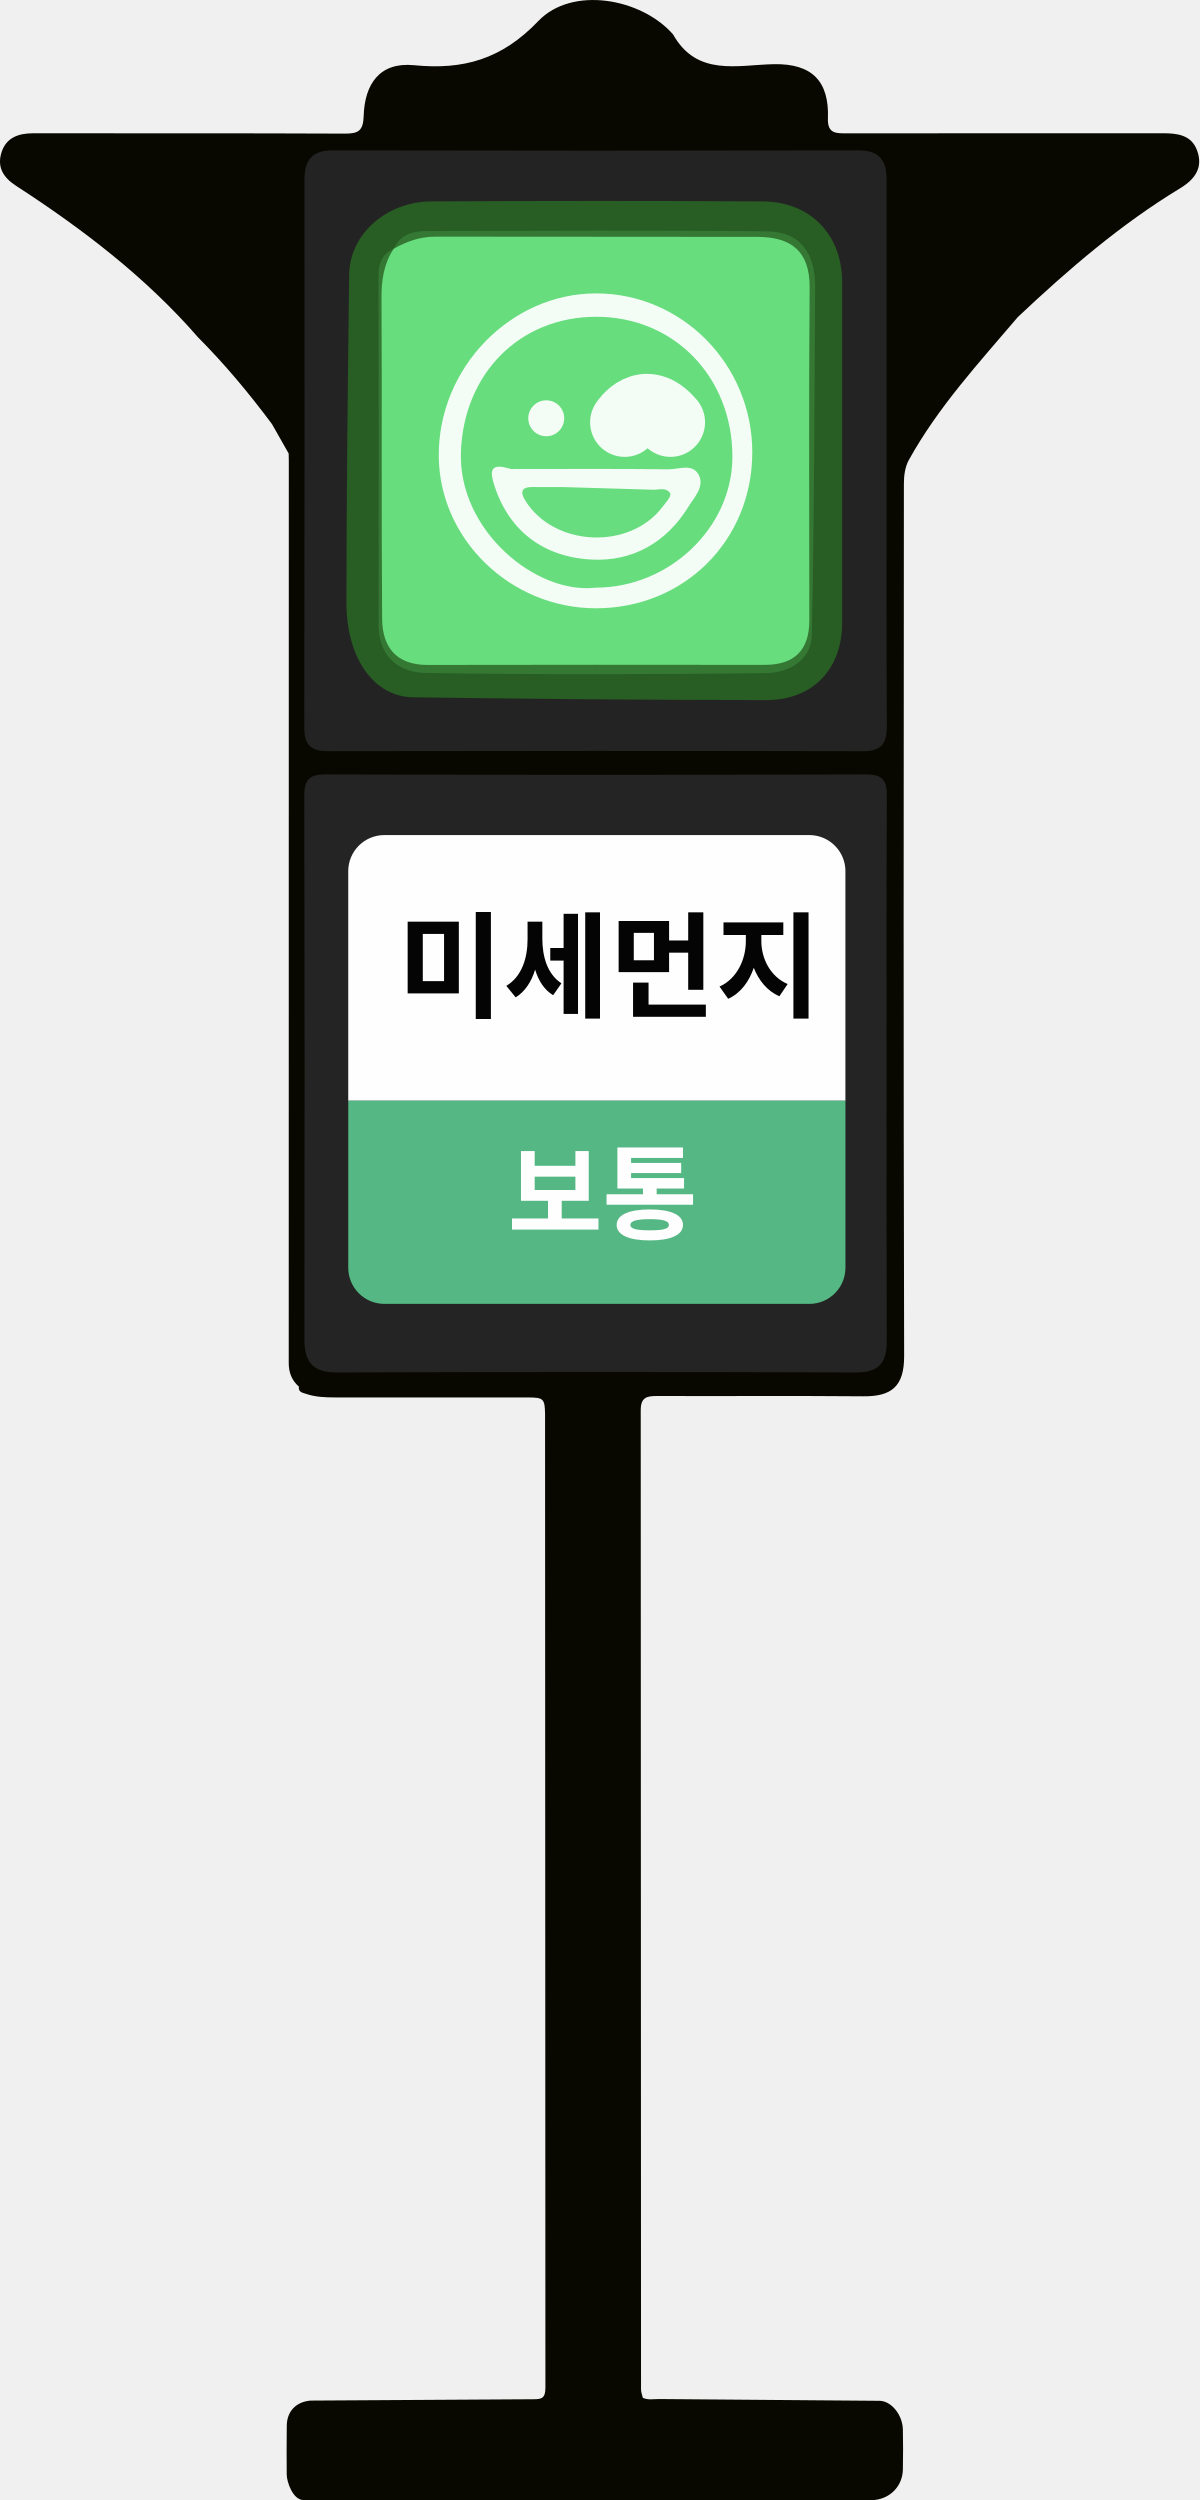
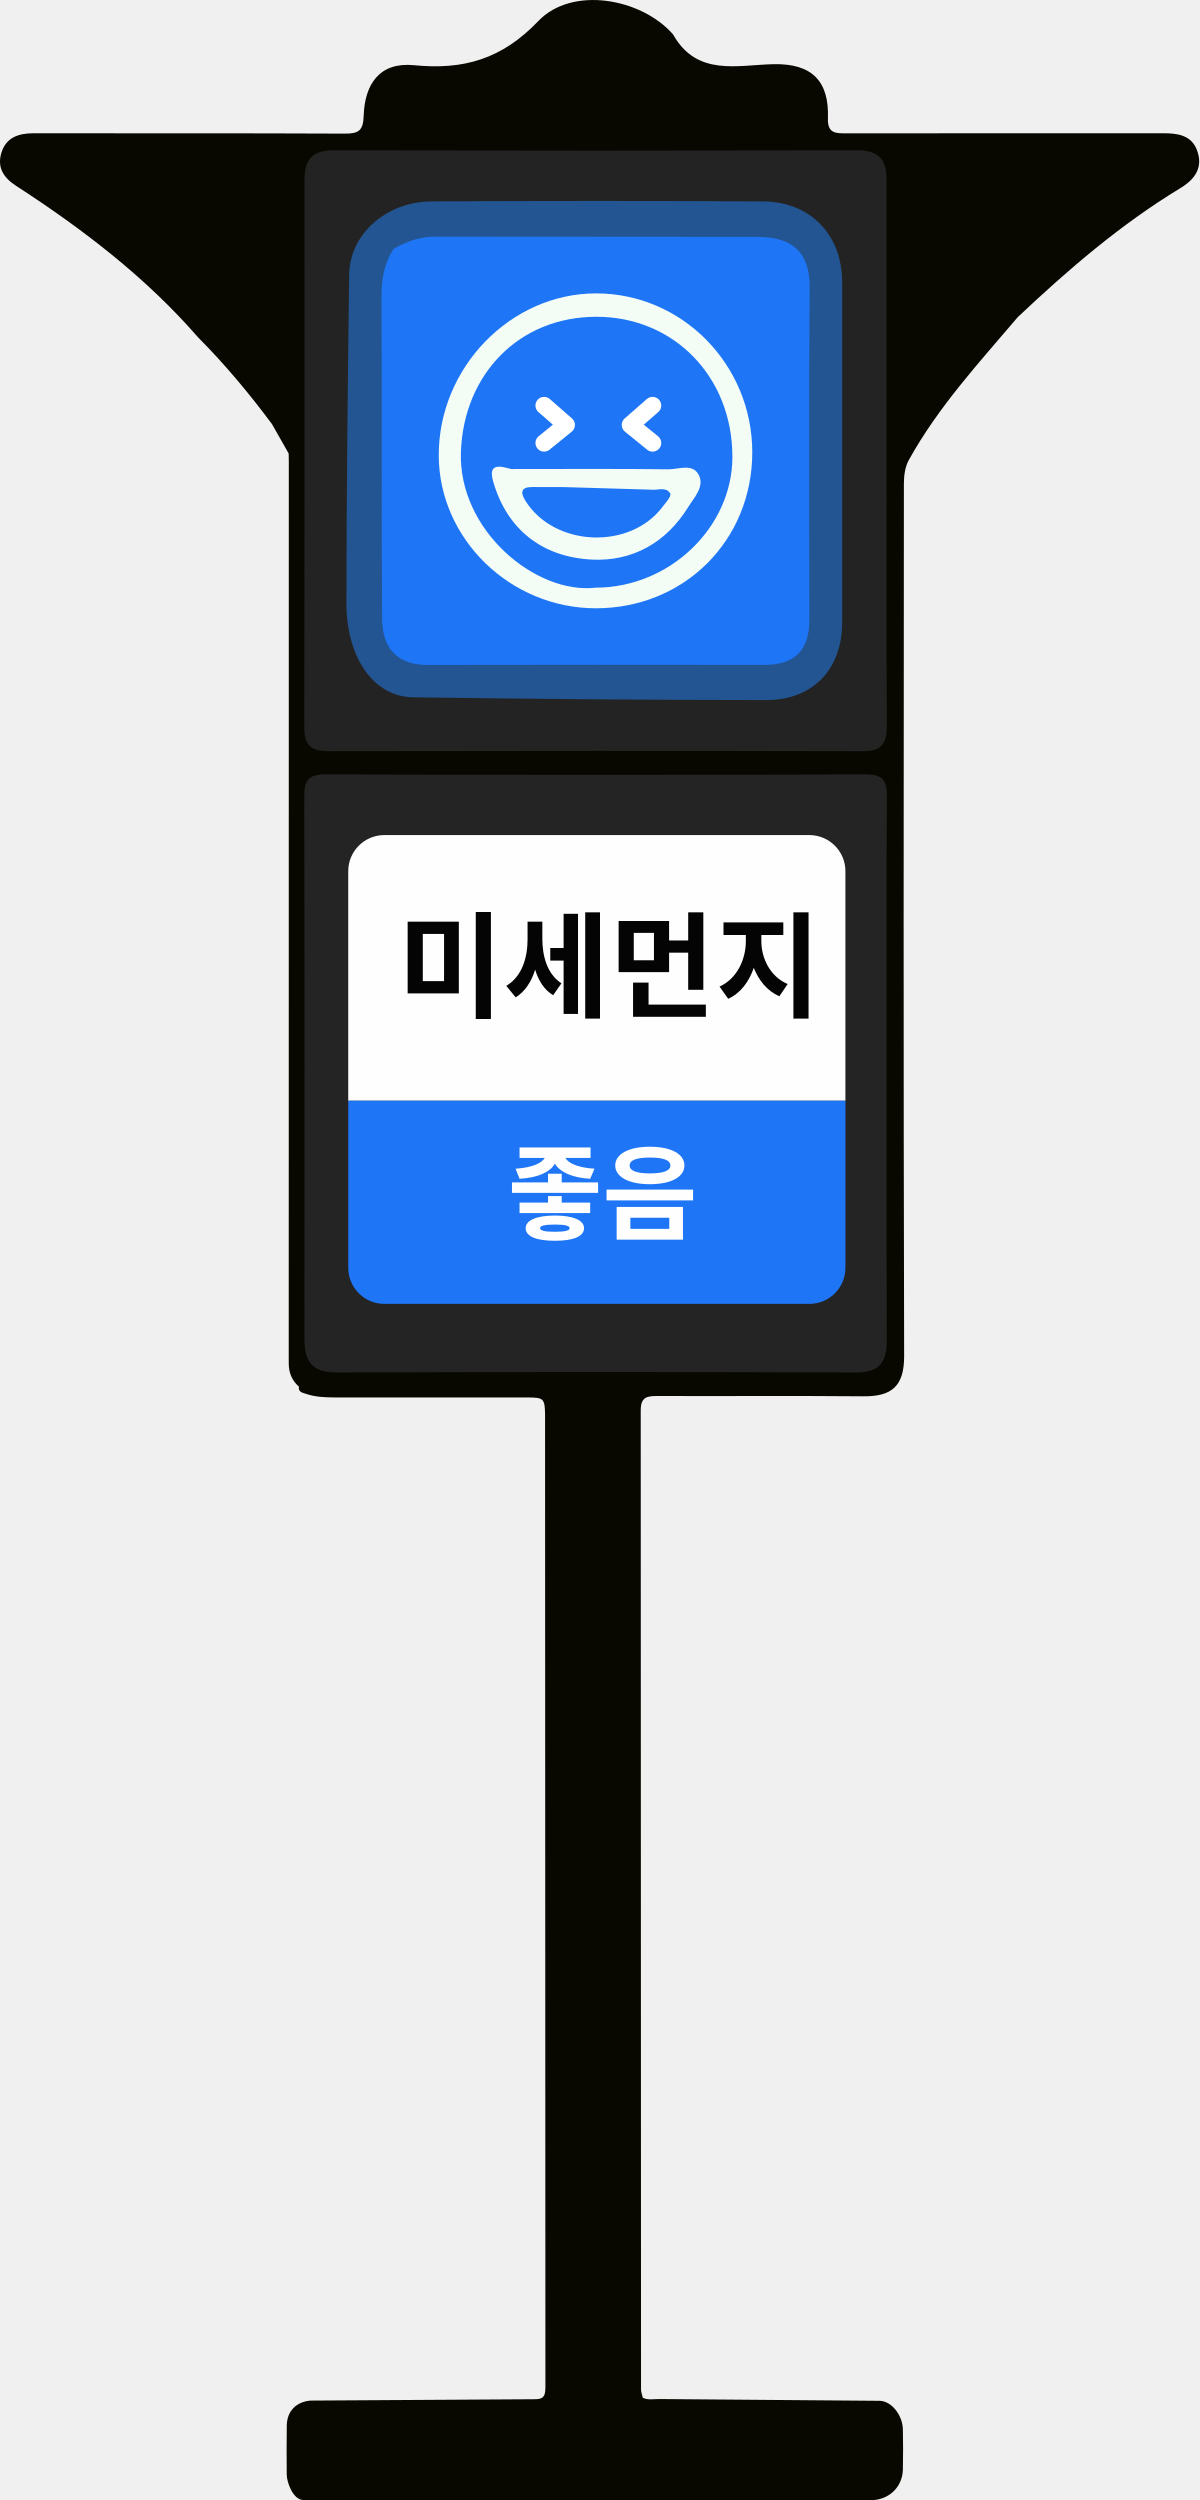
- <svg xmlns="http://www.w3.org/2000/svg" id="_레이어_1" data-name="레이어 1" viewBox="0 0 51.999 108.404">
+ <svg xmlns="http://www.w3.org/2000/svg" id="_레이어_2" data-name="레이어 2" viewBox="0 0 51.999 108.404">
  <defs>
    <style>
-       .cls-1 {
-         fill: #285d23;
-       }
- 
-       .cls-1, .cls-2, .cls-3, .cls-4, .cls-5, .cls-6, .cls-7, .cls-8, .cls-9, .cls-10, .cls-11 {
+       .cls-1, .cls-2, .cls-3, .cls-4, .cls-5, .cls-6, .cls-7 {
        stroke-width: 0px;
      }

-       .cls-2, .cls-12 {
+       .cls-1, .cls-8 {
        fill: #fefefe;
      }

-       .cls-12 {
+       .cls-2 {
+         fill: #225592;
+       }
+ 
+       .cls-8 {
        font-size: 4.474px;
      }

-       .cls-12, .cls-13 {
+       .cls-8, .cls-9 {
        font-family: Pretendard-Bold-KSCpc-EUC-H, Pretendard;
        font-weight: 700;
      }

      .cls-3 {
        fill: #f4fcf6;
      }

      .cls-4 {
-         fill: #68dd7f;
+         fill: #1e76f7;
      }

      .cls-5 {
-         fill: #67dd7d;
-       }
- 
-       .cls-6 {
-         fill: #347834;
-       }
- 
-       .cls-7 {
        fill: #232323;
      }

-       .cls-8 {
-         fill: #67dd7e;
-       }
- 
-       .cls-14 {
-         fill: none;
-         stroke: #f4fcf6;
-         stroke-linecap: round;
-         stroke-miterlimit: 10;
-         stroke-width: 3px;
-       }
- 
-       .cls-13 {
+       .cls-9 {
        fill: #040404;
        font-size: 4.99px;
      }

-       .cls-9 {
-         fill: #55b784;
+       .cls-6 {
+         fill: #080800;
      }

      .cls-10 {
-         fill: #080800;
+         fill: none;
+         stroke: #fff;
+         stroke-linecap: round;
+         stroke-linejoin: round;
+         stroke-width: .75px;
      }

-       .cls-11 {
+       .cls-7 {
        fill: #242424;
      }
    </style>
  </defs>
  <g>
-     <polygon class="cls-10" points="12.928 107.979 12.927 107.977 12.926 107.977 12.928 107.979" />
-     <path class="cls-10" d="m51.903,6.512c-.25-.665-.858-.735-1.487-.734l-13.696.003c-.445,0-.845.032-.82-.648.057-1.598-.672-2.385-2.357-2.35-1.56.032-3.328.549-4.358-1.292-.021.021-.042.042-.063.064,0,0-.002,0-.003-.001.022-.021.044-.041.066-.062-1.382-1.578-4.385-2.107-5.841-.581-1.586,1.662-3.257,2.128-5.385,1.917-1.511-.15-2.145.832-2.189,2.193-.02.643-.218.776-.816.773-4.504-.022-9.008-.007-13.512-.015-.639-.001-1.171.188-1.374.821-.199.619.045,1.078.621,1.452,2.89,1.876,5.619,3.955,7.896,6.572,1.171,1.178,2.221,2.439,3.208,3.764.25.441.45.793.7,1.234,0,0,.024.043.024.043l.006.331c0,13.037.002,26.074-.003,39.111,0,.416.135.746.437,1.018l.014.013h.008c-.008.009-.016.015-.024.024-.009.211.184.233.304.274.407.142.836.159,1.265.159,2.789,0,5.579-.002,8.368.001.681,0,.732.056.743.731.003.215,0,.429,0,.644l.015,41.552c0,.469-.155.516-.538.512l-9.651.058c-.62.055-1.016.46-1.026,1.08-.012.708-.005,1.417-.002,2.126.002.342.274,1.087.704,1.105h24.781c.705-.073,1.217-.616,1.232-1.322.012-.58.013-1.16,0-1.74-.014-.615-.481-1.213-.99-1.239l-9.588-.077c-.232,0-.472.053-.698-.054-.027-.121-.078-.242-.078-.363l-.013-42.459c0-.566.268-.618.713-.617,2.983.01,5.966-.013,8.949.013,1.218.01,1.763-.433,1.76-1.744-.033-12.607-.021-25.213-.011-37.82,0-.345.048-.735.211-1.029,1.269-2.297,3.039-4.217,4.724-6.199,2.19-2.067,4.466-4.027,7.05-5.594.644-.39,1.004-.904.724-1.647Z" />
+     <polygon class="cls-6" points="12.928 107.979 12.927 107.977 12.926 107.977 12.928 107.979" />
+     <path class="cls-6" d="m51.903,6.512c-.25-.665-.858-.735-1.487-.734l-13.696.003c-.445,0-.845.032-.82-.648.057-1.598-.672-2.385-2.357-2.35-1.56.032-3.328.549-4.358-1.292-.021.021-.042.042-.063.064,0,0-.002,0-.003-.001.022-.021.044-.041.066-.062-1.382-1.578-4.385-2.107-5.841-.581-1.586,1.662-3.257,2.128-5.385,1.917-1.511-.15-2.145.832-2.189,2.193-.02.643-.218.776-.816.773-4.504-.022-9.008-.007-13.512-.015-.639-.001-1.171.188-1.374.821-.199.619.045,1.078.621,1.452,2.89,1.876,5.619,3.955,7.896,6.572,1.171,1.178,2.221,2.439,3.208,3.764.25.441.45.793.7,1.234,0,0,.024.043.024.043l.006.331c0,13.037.002,26.074-.003,39.111,0,.416.135.746.437,1.018l.014.013h.008c-.008.009-.016.015-.024.024-.009.211.184.233.304.274.407.142.836.159,1.265.159,2.789,0,5.579-.002,8.368.001.681,0,.732.056.743.731.003.215,0,.429,0,.644l.015,41.552c0,.469-.155.516-.538.512l-9.651.058c-.62.055-1.016.46-1.026,1.08-.012.708-.005,1.417-.002,2.126.002.342.274,1.087.704,1.105h24.781c.705-.073,1.217-.616,1.232-1.322.012-.58.013-1.16,0-1.74-.014-.615-.481-1.213-.99-1.239l-9.588-.077c-.232,0-.472.053-.698-.054-.027-.121-.078-.242-.078-.363l-.013-42.459c0-.566.268-.618.713-.617,2.983.01,5.966-.013,8.949.013,1.218.01,1.763-.433,1.76-1.744-.033-12.607-.021-25.213-.011-37.82,0-.345.048-.735.211-1.029,1.269-2.297,3.039-4.217,4.724-6.199,2.19-2.067,4.466-4.027,7.05-5.594.644-.39,1.004-.904.724-1.647Z" />
  </g>
-   <path class="cls-11" d="m38.444,46.364c0,3.929-.008,7.857.006,11.786.003.918-.319,1.366-1.321,1.363-7.508-.024-15.016-.025-22.524,0-1.053.004-1.406-.465-1.405-1.438.009-7.857.011-15.714-.005-23.572-.001-.691.207-.926.923-.923,7.808.023,15.617.023,23.425,0,.728-.002.916.255.912.935-.022,3.95-.011,7.9-.011,11.85Z" />
-   <path class="cls-7" d="m38.444,19.702c0,3.931-.012,7.862.01,11.792.004.763-.245,1.081-1.041,1.079-7.727-.018-15.453-.016-23.18-.001-.738.001-1.039-.255-1.038-1.015.015-7.926.011-15.852.008-23.778,0-.826.318-1.261,1.224-1.259,7.598.017,15.196.017,22.794,0,.908-.002,1.224.436,1.223,1.261-.003,3.974-.001,7.947-.001,11.921Z" />
+   <path class="cls-7" d="m38.444,46.364c0,3.929-.008,7.857.006,11.786.003.918-.319,1.366-1.321,1.363-7.508-.024-15.016-.025-22.524,0-1.053.004-1.406-.465-1.405-1.438.009-7.857.011-15.714-.005-23.572-.001-.691.207-.926.923-.923,7.808.023,15.617.023,23.425,0,.728-.002.916.255.912.935-.022,3.95-.011,7.9-.011,11.85Z" />
+   <path class="cls-5" d="m38.444,19.702c0,3.931-.012,7.862.01,11.792.004.763-.245,1.081-1.041,1.079-7.727-.018-15.453-.016-23.18-.001-.738.001-1.039-.255-1.038-1.015.015-7.926.011-15.852.008-23.778,0-.826.318-1.261,1.224-1.259,7.598.017,15.196.017,22.794,0,.908-.002,1.224.436,1.223,1.261-.003,3.974-.001,7.947-.001,11.921Z" />
  <g>
-     <path class="cls-1" d="m36.517,19.645c0,2.449,0,4.897,0,7.346,0,2.017-1.255,3.367-3.294,3.366-5.104-.003-10.208-.049-15.311-.121-1.705-.024-2.893-1.702-2.891-4.111.005-4.743.057-9.485.12-14.227.023-1.747,1.613-3.157,3.58-3.166,4.786-.023,9.573-.028,14.359.002,2.071.013,3.436,1.453,3.437,3.501,0,2.47,0,4.94,0,7.41Z" />
-     <path class="cls-6" d="m17.071,10.788c.276-.605.818-.77,1.403-.771,4.933-.011,9.866-.038,14.798.013,1.462.015,2.083,1.007,2.075,2.391-.029,5.039-.038,10.079-.146,15.117-.024,1.115-1.017,1.641-2.011,1.652-4.911.053-9.823.069-14.733-.009-1.159-.018-2.041-.706-2.04-2.076.004-5.044.006-10.088-.005-15.132-.001-.541.144-.954.659-1.185.06.123.069.261.014.376-.394.834-.293,1.722-.294,2.597-.004,4.186-.004,8.373.001,12.559,0,.425-.035.854.165,1.263.31.631.75,1.005,1.498,1.005,4.913-.002,9.825.01,14.738-.011,1.073-.005,1.647-.567,1.652-1.629.024-4.916.021-9.833.002-14.749-.004-.95-.627-1.573-1.606-1.671-.32-.032-.643-.022-.965-.022-4.226,0-8.452.002-12.678-.002-.667,0-1.329-.007-1.964.25-.176.071-.37.12-.563.034Z" />
-     <path class="cls-5" d="m17.071,10.788c.562-.319,1.145-.528,1.812-.526,4.655.011,9.311-.001,13.966.01,1.438.004,2.271.601,2.258,2.2-.038,4.809-.014,9.619-.014,14.428,0,1.294-.642,1.931-1.938,1.93-4.87-.004-9.74-.009-14.61.003-1.362.004-1.965-.772-1.975-1.995-.036-4.637-.002-9.275-.027-13.912-.004-.776.097-1.488.528-2.138,0,0,0,0,0,0Z" />
+     <path class="cls-2" d="m36.517,19.645c0,2.449,0,4.897,0,7.346,0,2.017-1.255,3.367-3.294,3.366-5.104-.003-10.208-.049-15.311-.121-1.705-.024-2.893-1.702-2.891-4.111.005-4.743.057-9.485.12-14.227.023-1.747,1.613-3.157,3.58-3.166,4.786-.023,9.573-.028,14.359.002,2.071.013,3.436,1.453,3.437,3.501,0,2.47,0,4.94,0,7.41Z" />
+     <path class="cls-4" d="m17.071,10.788c.562-.319,1.145-.528,1.812-.526,4.655.011,9.311-.001,13.966.01,1.438.004,2.271.601,2.258,2.2-.038,4.809-.014,9.619-.014,14.428,0,1.294-.642,1.931-1.938,1.93-4.87-.004-9.74-.009-14.61.003-1.362.004-1.965-.772-1.975-1.995-.036-4.637-.002-9.275-.027-13.912-.004-.776.097-1.488.528-2.138,0,0,0,0,0,0Z" />
    <path class="cls-3" d="m25.835,26.376c-3.705-.002-6.795-3.004-6.81-6.616-.016-3.813,3.114-7.04,6.825-7.038,3.74.003,6.777,3.101,6.77,6.905-.007,3.814-2.96,6.751-6.785,6.749Z" />
-     <path class="cls-8" d="m25.835,25.482c-2.604.302-5.971-2.485-5.849-5.889.121-3.358,2.509-5.853,5.868-5.857,3.371-.004,5.907,2.607,5.904,6.079-.003,3.056-2.726,5.663-5.923,5.667Z" />
+     <path class="cls-4" d="m25.835,25.482c-2.604.302-5.971-2.485-5.849-5.889.121-3.358,2.509-5.853,5.868-5.857,3.371-.004,5.907,2.607,5.904,6.079-.003,3.056-2.726,5.663-5.923,5.667Z" />
    <path class="cls-3" d="m22.253,20.338c2.442,0,4.583-.015,6.723.012.443.006,1.033-.266,1.309.218.295.517-.186,1.001-.432,1.401-.954,1.552-2.417,2.393-4.22,2.294-2.146-.119-3.656-1.321-4.25-3.389-.305-1.06.756-.464.87-.536Z" />
    <path class="cls-4" d="m29.061,21.396c-.155-.279-.518-.157-.686-.159l-3.988-.118c-.429,0-.859.005-1.288-.001-.507-.007-.548.227-.315.599,1.255,2.005,4.545,2.144,5.957.244.1-.134.387-.443.32-.564Z" />
-     <circle class="cls-3" cx="23.686" cy="18.137" r=".779" />
-     <path class="cls-14" d="m27.088,18.311s.853-1.351,1.984,0" />
+     <g>
+       <polyline class="cls-10" points="23.593 17.584 24.555 18.426 23.593 19.208" />
+       <polyline class="cls-10" points="28.297 17.584 27.335 18.426 28.297 19.208" />
+     </g>
  </g>
  <g>
    <g>
-       <path class="cls-2" d="m36.659,37.777c0-.865-.701-1.567-1.567-1.567h-18.425c-.865,0-1.567.701-1.567,1.567v9.954h21.558v-9.954Z" />
-       <path class="cls-9" d="m15.101,47.73v7.242c0,.865.701,1.567,1.567,1.567h18.425c.865,0,1.567-.701,1.567-1.567v-7.242H15.101Z" />
+       <path class="cls-1" d="m36.659,37.777c0-.865-.701-1.567-1.567-1.567h-18.425c-.865,0-1.567.701-1.567,1.567v9.954h21.558v-9.954Z" />
+       <path class="cls-4" d="m15.101,47.73v7.242c0,.865.701,1.567,1.567,1.567h18.425c.865,0,1.567-.701,1.567-1.567v-7.242H15.101Z" />
    </g>
    <g>
-       <text class="cls-13" transform="translate(17.255 43.732)">
+       <text class="cls-9" transform="translate(17.255 43.732)">
        <tspan x="0" y="0">미세먼지</tspan>
      </text>
-       <text class="cls-12" transform="translate(22.013 53.396)">
-         <tspan x="0" y="0">보통</tspan>
+       <text class="cls-8" transform="translate(22.013 53.396)">
+         <tspan x="0" y="0">좋음</tspan>
      </text>
    </g>
  </g>
</svg>
